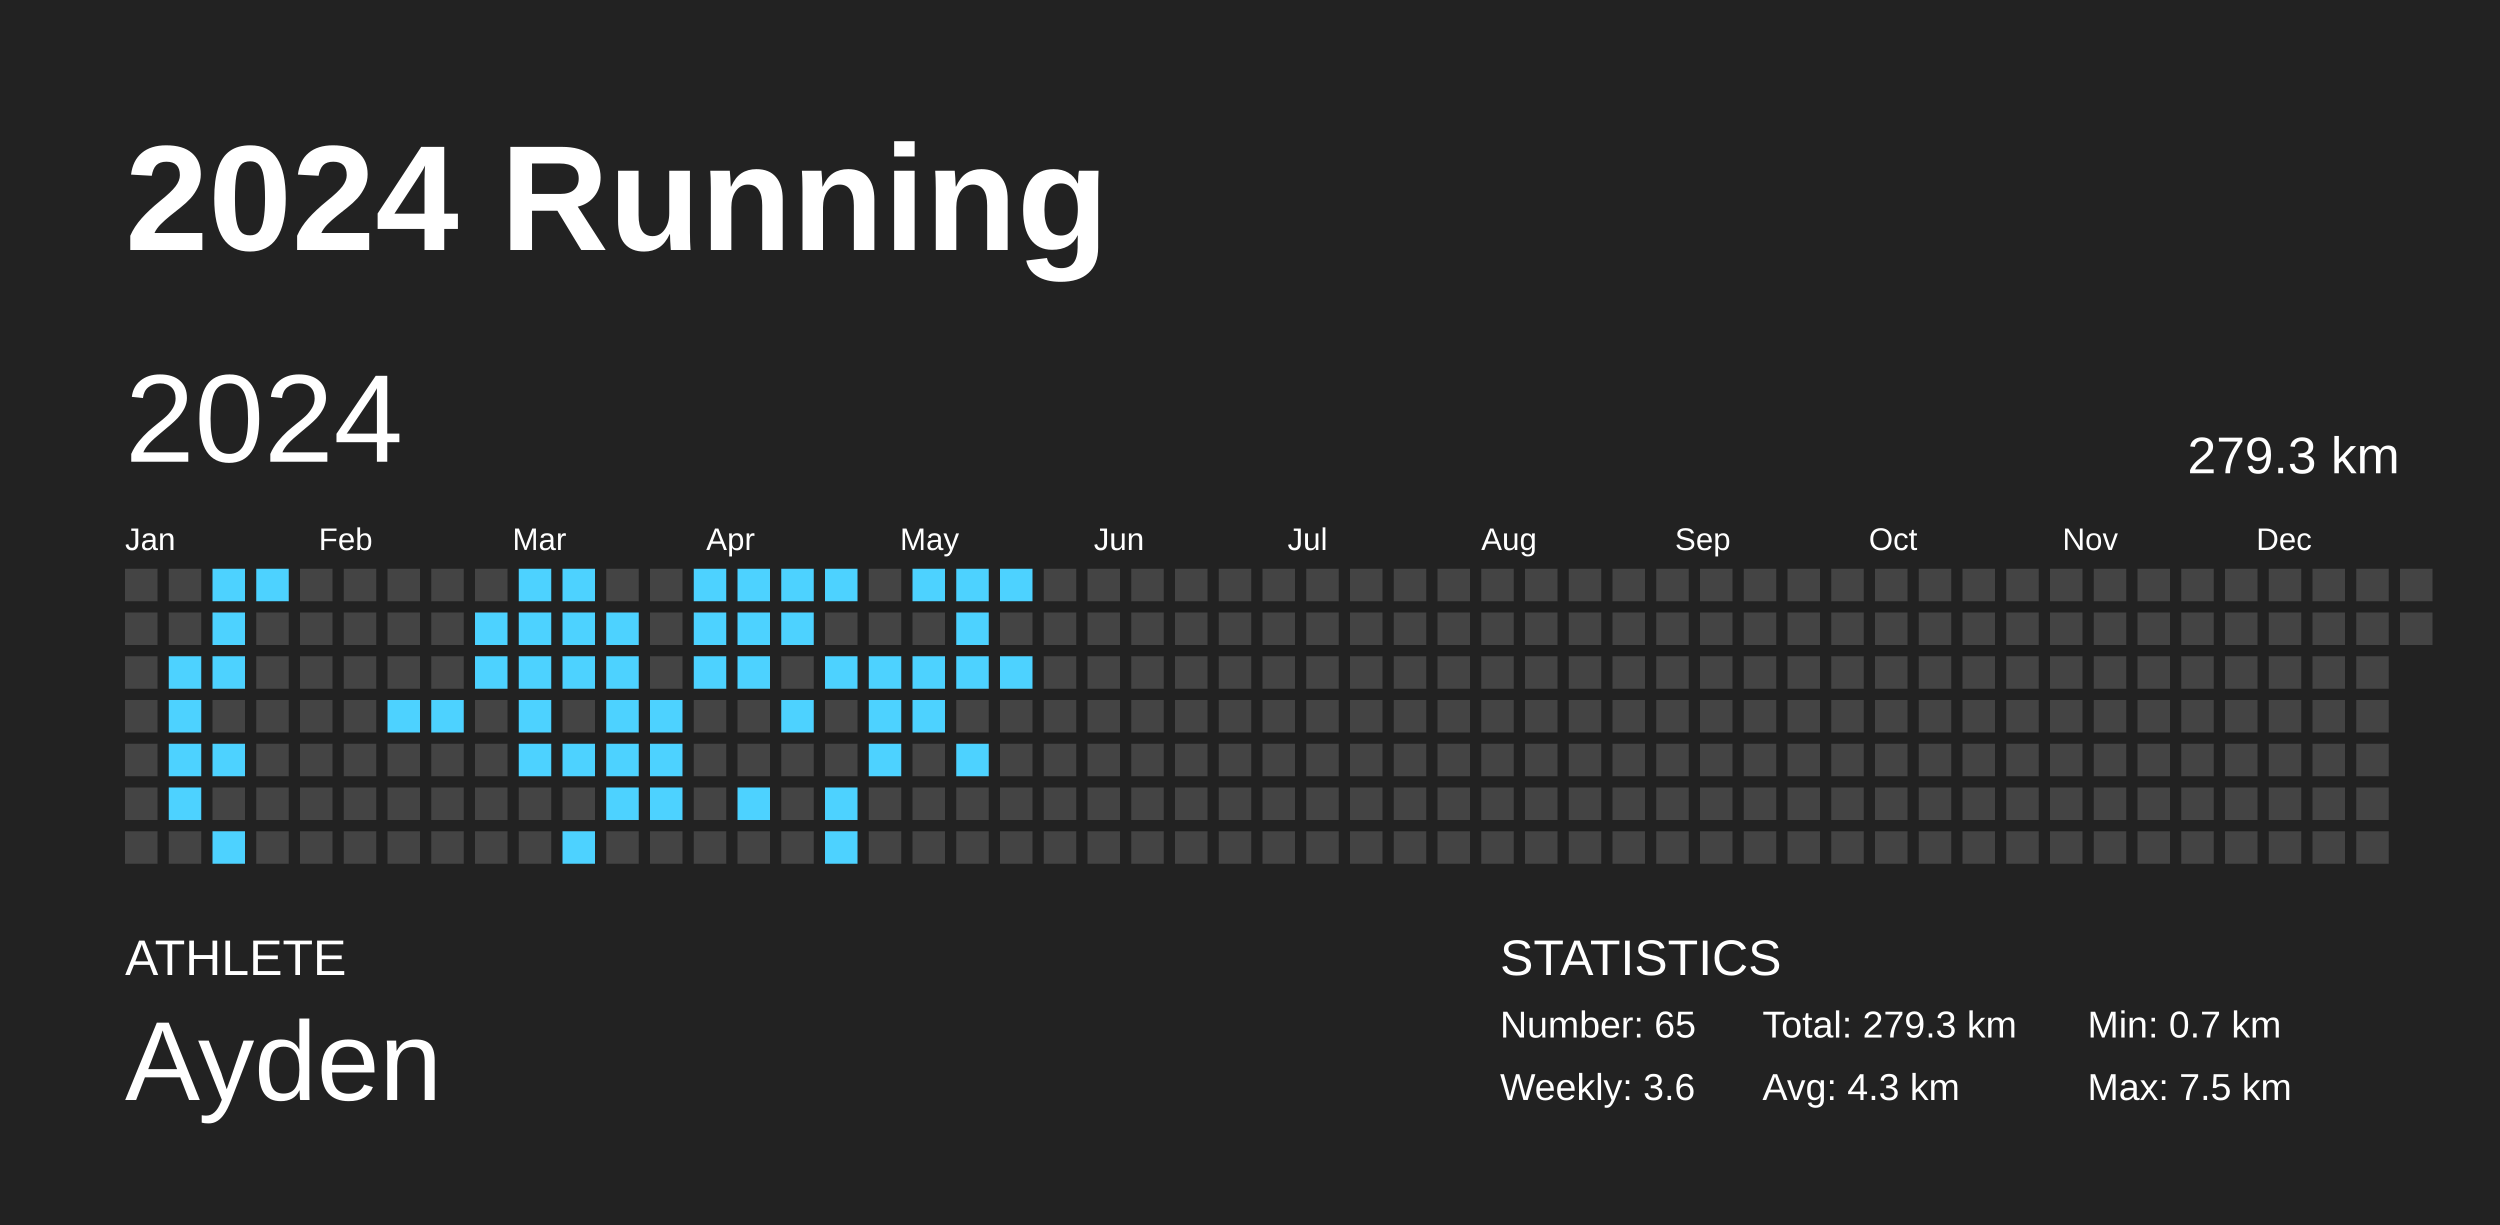
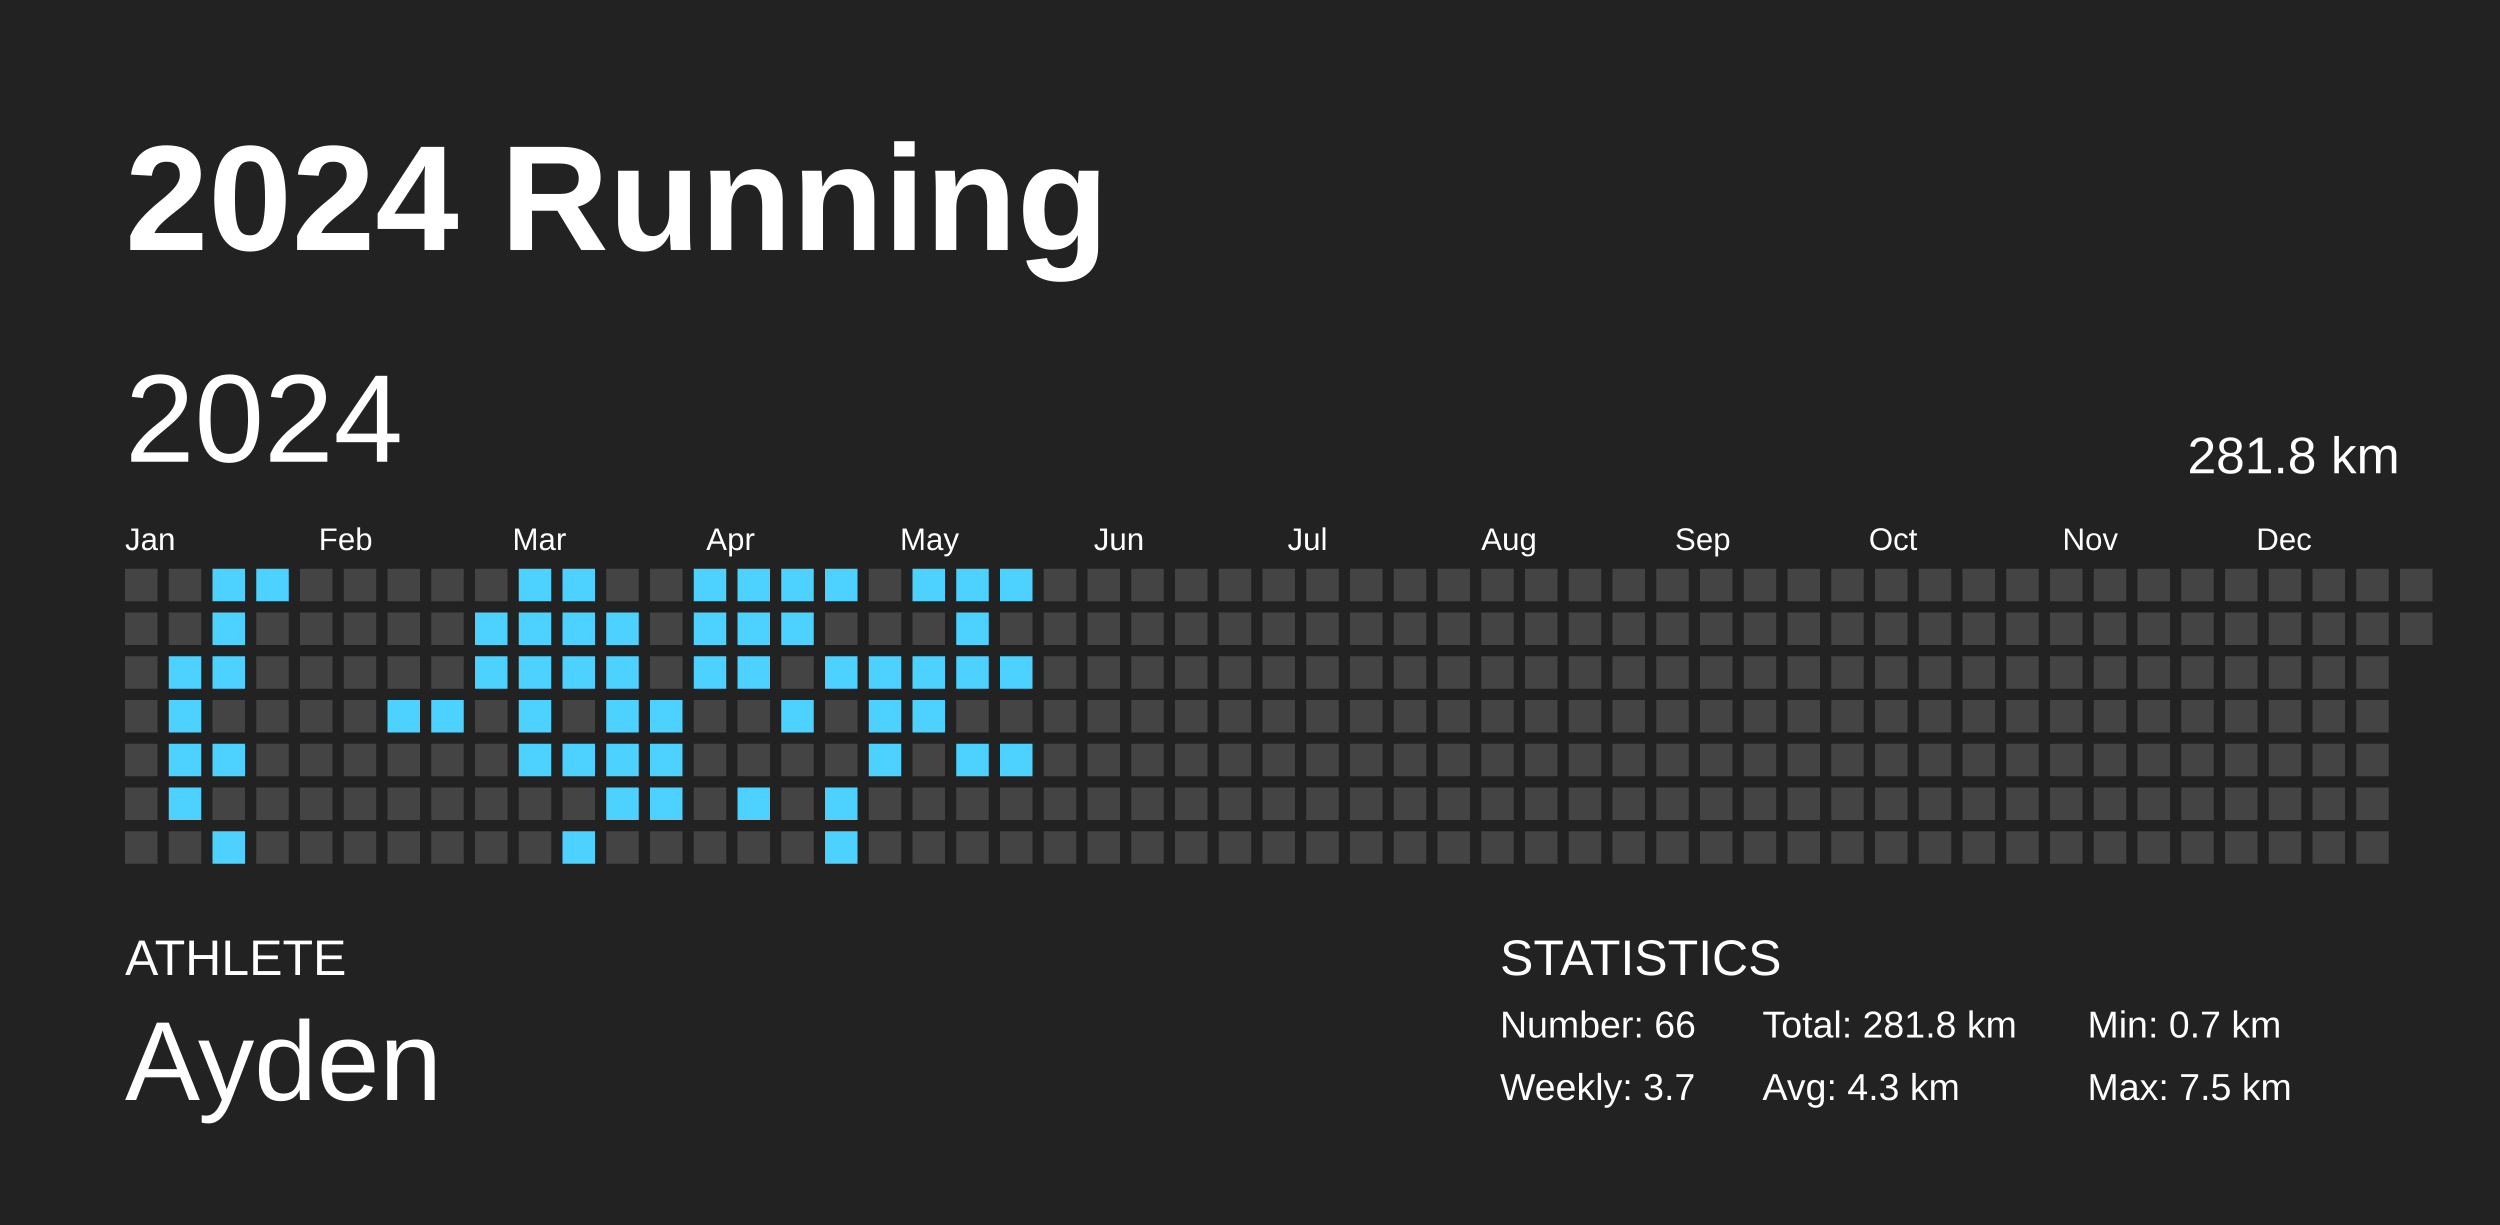
<svg xmlns="http://www.w3.org/2000/svg" baseProfile="full" height="98mm" version="1.1" viewBox="0,0,200,98" width="200mm">
  <defs />
  <rect fill="#222222" height="98" width="200" x="0" y="0" />
  <text fill="#FFFFFF" style="font-size:12px; font-family:Arial; font-weight:bold;" x="10" y="20">2024 Running</text>
  <text fill="#FFFFFF" style="font-size:4px; font-family:Arial" x="10" y="78">ATHLETE</text>
  <text fill="#FFFFFF" style="font-size:9px; font-family:Arial" x="10" y="88">Ayden</text>
  <text fill="#FFFFFF" style="font-size:4px; font-family:Arial" x="120" y="78">STATISTICS</text>
-   <text fill="#FFFFFF" style="font-size:3px; font-family:Arial" x="120" y="83">Number: 65</text>
-   <text fill="#FFFFFF" style="font-size:3px; font-family:Arial" x="120" y="88">Weekly: 3.6</text>
-   <text fill="#FFFFFF" style="font-size:3px; font-family:Arial" x="141" y="83">Total: 279.3 km</text>
+   <text fill="#FFFFFF" style="font-size:3px; font-family:Arial" x="120" y="83">Number: 66</text>
+   <text fill="#FFFFFF" style="font-size:3px; font-family:Arial" x="120" y="88">Weekly: 3.7</text>
+   <text fill="#FFFFFF" style="font-size:3px; font-family:Arial" x="141" y="83">Total: 281.8 km</text>
  <text fill="#FFFFFF" style="font-size:3px; font-family:Arial" x="141" y="88">Avg: 4.3 km</text>
  <text fill="#FFFFFF" style="font-size:3px; font-family:Arial" x="167" y="83">Min: 0.7 km</text>
  <text fill="#FFFFFF" style="font-size:3px; font-family:Arial" x="167" y="88">Max: 7.5 km</text>
  <text dominant-baseline="hanging" fill="#FFFFFF" style="font-size:10.0px; font-family:Arial;" x="10" y="30">2024</text>
-   <text dominant-baseline="hanging" fill="#FFFFFF" style="font-size:4.125px; font-family:Arial;" x="175" y="35">279.3 km</text>
+   <text dominant-baseline="hanging" fill="#FFFFFF" style="font-size:4.125px; font-family:Arial;" x="175" y="35">281.8 km</text>
  <text fill="#FFFFFF" style="font-size:2.5px; font-family:Arial" x="10.0" y="44">Jan</text>
  <text fill="#FFFFFF" style="font-size:2.5px; font-family:Arial" x="25.5" y="44">Feb</text>
  <text fill="#FFFFFF" style="font-size:2.5px; font-family:Arial" x="41.0" y="44">Mar</text>
  <text fill="#FFFFFF" style="font-size:2.5px; font-family:Arial" x="56.5" y="44">Apr</text>
  <text fill="#FFFFFF" style="font-size:2.5px; font-family:Arial" x="72.0" y="44">May</text>
  <text fill="#FFFFFF" style="font-size:2.5px; font-family:Arial" x="87.5" y="44">Jun</text>
  <text fill="#FFFFFF" style="font-size:2.5px; font-family:Arial" x="103.0" y="44">Jul</text>
  <text fill="#FFFFFF" style="font-size:2.5px; font-family:Arial" x="118.5" y="44">Aug</text>
  <text fill="#FFFFFF" style="font-size:2.5px; font-family:Arial" x="134.0" y="44">Sep</text>
  <text fill="#FFFFFF" style="font-size:2.5px; font-family:Arial" x="149.5" y="44">Oct</text>
  <text fill="#FFFFFF" style="font-size:2.5px; font-family:Arial" x="165.0" y="44">Nov</text>
  <text fill="#FFFFFF" style="font-size:2.5px; font-family:Arial" x="180.5" y="44">Dec</text>
  <rect fill="#444444" height="2.6" width="2.6" x="10.0" y="45.5" />
  <rect fill="#444444" height="2.6" width="2.6" x="10.0" y="49.0" />
  <rect fill="#444444" height="2.6" width="2.6" x="10.0" y="52.5" />
  <rect fill="#444444" height="2.6" width="2.6" x="10.0" y="56.0" />
  <rect fill="#444444" height="2.6" width="2.6" x="10.0" y="59.5" />
  <rect fill="#444444" height="2.6" width="2.6" x="10.0" y="63.0" />
  <rect fill="#444444" height="2.6" width="2.6" x="10.0" y="66.5" />
  <rect fill="#444444" height="2.6" width="2.6" x="13.5" y="45.5" />
  <rect fill="#444444" height="2.6" width="2.6" x="13.5" y="49.0" />
  <rect fill="#4dd2ff" height="2.6" width="2.6" x="13.5" y="52.5" />
  <rect fill="#4dd2ff" height="2.6" width="2.6" x="13.5" y="56.0" />
  <rect fill="#4dd2ff" height="2.6" width="2.6" x="13.5" y="59.5" />
  <rect fill="#4dd2ff" height="2.6" width="2.6" x="13.5" y="63.0" />
  <rect fill="#444444" height="2.6" width="2.6" x="13.5" y="66.5" />
  <rect fill="#4dd2ff" height="2.6" width="2.6" x="17.0" y="45.5" />
  <rect fill="#4dd2ff" height="2.6" width="2.6" x="17.0" y="49.0" />
  <rect fill="#4dd2ff" height="2.6" width="2.6" x="17.0" y="52.5" />
  <rect fill="#444444" height="2.6" width="2.6" x="17.0" y="56.0" />
  <rect fill="#4dd2ff" height="2.6" width="2.6" x="17.0" y="59.5" />
  <rect fill="#444444" height="2.6" width="2.6" x="17.0" y="63.0" />
  <rect fill="#4dd2ff" height="2.6" width="2.6" x="17.0" y="66.5" />
  <rect fill="#4dd2ff" height="2.6" width="2.6" x="20.5" y="45.5" />
  <rect fill="#444444" height="2.6" width="2.6" x="20.5" y="49.0" />
  <rect fill="#444444" height="2.6" width="2.6" x="20.5" y="52.5" />
  <rect fill="#444444" height="2.6" width="2.6" x="20.5" y="56.0" />
  <rect fill="#444444" height="2.6" width="2.6" x="20.5" y="59.5" />
  <rect fill="#444444" height="2.6" width="2.6" x="20.5" y="63.0" />
  <rect fill="#444444" height="2.6" width="2.6" x="20.5" y="66.5" />
  <rect fill="#444444" height="2.6" width="2.6" x="24.0" y="45.5" />
  <rect fill="#444444" height="2.6" width="2.6" x="24.0" y="49.0" />
  <rect fill="#444444" height="2.6" width="2.6" x="24.0" y="52.5" />
  <rect fill="#444444" height="2.6" width="2.6" x="24.0" y="56.0" />
  <rect fill="#444444" height="2.6" width="2.6" x="24.0" y="59.5" />
  <rect fill="#444444" height="2.6" width="2.6" x="24.0" y="63.0" />
  <rect fill="#444444" height="2.6" width="2.6" x="24.0" y="66.5" />
  <rect fill="#444444" height="2.6" width="2.6" x="27.5" y="45.5" />
  <rect fill="#444444" height="2.6" width="2.6" x="27.5" y="49.0" />
  <rect fill="#444444" height="2.6" width="2.6" x="27.5" y="52.5" />
  <rect fill="#444444" height="2.6" width="2.6" x="27.5" y="56.0" />
  <rect fill="#444444" height="2.6" width="2.6" x="27.5" y="59.5" />
  <rect fill="#444444" height="2.6" width="2.6" x="27.5" y="63.0" />
  <rect fill="#444444" height="2.6" width="2.6" x="27.5" y="66.5" />
  <rect fill="#444444" height="2.6" width="2.6" x="31.0" y="45.5" />
  <rect fill="#444444" height="2.6" width="2.6" x="31.0" y="49.0" />
  <rect fill="#444444" height="2.6" width="2.6" x="31.0" y="52.5" />
  <rect fill="#4dd2ff" height="2.6" width="2.6" x="31.0" y="56.0" />
  <rect fill="#444444" height="2.6" width="2.6" x="31.0" y="59.5" />
  <rect fill="#444444" height="2.6" width="2.6" x="31.0" y="63.0" />
  <rect fill="#444444" height="2.6" width="2.6" x="31.0" y="66.5" />
  <rect fill="#444444" height="2.6" width="2.6" x="34.5" y="45.5" />
  <rect fill="#444444" height="2.6" width="2.6" x="34.5" y="49.0" />
  <rect fill="#444444" height="2.6" width="2.6" x="34.5" y="52.5" />
  <rect fill="#4dd2ff" height="2.6" width="2.6" x="34.5" y="56.0" />
  <rect fill="#444444" height="2.6" width="2.6" x="34.5" y="59.5" />
  <rect fill="#444444" height="2.6" width="2.6" x="34.5" y="63.0" />
  <rect fill="#444444" height="2.6" width="2.6" x="34.5" y="66.5" />
  <rect fill="#444444" height="2.6" width="2.6" x="38.0" y="45.5" />
  <rect fill="#4dd2ff" height="2.6" width="2.6" x="38.0" y="49.0" />
  <rect fill="#4dd2ff" height="2.6" width="2.6" x="38.0" y="52.5" />
  <rect fill="#444444" height="2.6" width="2.6" x="38.0" y="56.0" />
  <rect fill="#444444" height="2.6" width="2.6" x="38.0" y="59.5" />
  <rect fill="#444444" height="2.6" width="2.6" x="38.0" y="63.0" />
  <rect fill="#444444" height="2.6" width="2.6" x="38.0" y="66.5" />
  <rect fill="#4dd2ff" height="2.6" width="2.6" x="41.5" y="45.5" />
  <rect fill="#4dd2ff" height="2.6" width="2.6" x="41.5" y="49.0" />
  <rect fill="#4dd2ff" height="2.6" width="2.6" x="41.5" y="52.5" />
  <rect fill="#4dd2ff" height="2.6" width="2.6" x="41.5" y="56.0" />
  <rect fill="#4dd2ff" height="2.6" width="2.6" x="41.5" y="59.5" />
  <rect fill="#444444" height="2.6" width="2.6" x="41.5" y="63.0" />
  <rect fill="#444444" height="2.6" width="2.6" x="41.5" y="66.5" />
  <rect fill="#4dd2ff" height="2.6" width="2.6" x="45.0" y="45.5" />
  <rect fill="#4dd2ff" height="2.6" width="2.6" x="45.0" y="49.0" />
  <rect fill="#4dd2ff" height="2.6" width="2.6" x="45.0" y="52.5" />
  <rect fill="#444444" height="2.6" width="2.6" x="45.0" y="56.0" />
  <rect fill="#4dd2ff" height="2.6" width="2.6" x="45.0" y="59.5" />
  <rect fill="#444444" height="2.6" width="2.6" x="45.0" y="63.0" />
  <rect fill="#4dd2ff" height="2.6" width="2.6" x="45.0" y="66.5" />
  <rect fill="#444444" height="2.6" width="2.6" x="48.5" y="45.5" />
  <rect fill="#4dd2ff" height="2.6" width="2.6" x="48.5" y="49.0" />
  <rect fill="#4dd2ff" height="2.6" width="2.6" x="48.5" y="52.5" />
  <rect fill="#4dd2ff" height="2.6" width="2.6" x="48.5" y="56.0" />
  <rect fill="#4dd2ff" height="2.6" width="2.6" x="48.5" y="59.5" />
  <rect fill="#4dd2ff" height="2.6" width="2.6" x="48.5" y="63.0" />
  <rect fill="#444444" height="2.6" width="2.6" x="48.5" y="66.5" />
  <rect fill="#444444" height="2.6" width="2.6" x="52.0" y="45.5" />
  <rect fill="#444444" height="2.6" width="2.6" x="52.0" y="49.0" />
  <rect fill="#444444" height="2.6" width="2.6" x="52.0" y="52.5" />
  <rect fill="#4dd2ff" height="2.6" width="2.6" x="52.0" y="56.0" />
  <rect fill="#4dd2ff" height="2.6" width="2.6" x="52.0" y="59.5" />
  <rect fill="#4dd2ff" height="2.6" width="2.6" x="52.0" y="63.0" />
  <rect fill="#444444" height="2.6" width="2.6" x="52.0" y="66.5" />
  <rect fill="#4dd2ff" height="2.6" width="2.6" x="55.5" y="45.5" />
  <rect fill="#4dd2ff" height="2.6" width="2.6" x="55.5" y="49.0" />
  <rect fill="#4dd2ff" height="2.6" width="2.6" x="55.5" y="52.5" />
  <rect fill="#444444" height="2.6" width="2.6" x="55.5" y="56.0" />
  <rect fill="#444444" height="2.6" width="2.6" x="55.5" y="59.5" />
  <rect fill="#444444" height="2.6" width="2.6" x="55.5" y="63.0" />
  <rect fill="#444444" height="2.6" width="2.6" x="55.5" y="66.5" />
  <rect fill="#4dd2ff" height="2.6" width="2.6" x="59.0" y="45.5" />
  <rect fill="#4dd2ff" height="2.6" width="2.6" x="59.0" y="49.0" />
  <rect fill="#4dd2ff" height="2.6" width="2.6" x="59.0" y="52.5" />
  <rect fill="#444444" height="2.6" width="2.6" x="59.0" y="56.0" />
  <rect fill="#444444" height="2.6" width="2.6" x="59.0" y="59.5" />
  <rect fill="#4dd2ff" height="2.6" width="2.6" x="59.0" y="63.0" />
  <rect fill="#444444" height="2.6" width="2.6" x="59.0" y="66.5" />
  <rect fill="#4dd2ff" height="2.6" width="2.6" x="62.5" y="45.5" />
  <rect fill="#4dd2ff" height="2.6" width="2.6" x="62.5" y="49.0" />
  <rect fill="#444444" height="2.6" width="2.6" x="62.5" y="52.5" />
  <rect fill="#4dd2ff" height="2.6" width="2.6" x="62.5" y="56.0" />
  <rect fill="#444444" height="2.6" width="2.6" x="62.5" y="59.5" />
  <rect fill="#444444" height="2.6" width="2.6" x="62.5" y="63.0" />
  <rect fill="#444444" height="2.6" width="2.6" x="62.5" y="66.5" />
  <rect fill="#4dd2ff" height="2.6" width="2.6" x="66.0" y="45.5" />
  <rect fill="#444444" height="2.6" width="2.6" x="66.0" y="49.0" />
  <rect fill="#4dd2ff" height="2.6" width="2.6" x="66.0" y="52.5" />
  <rect fill="#444444" height="2.6" width="2.6" x="66.0" y="56.0" />
  <rect fill="#444444" height="2.6" width="2.6" x="66.0" y="59.5" />
  <rect fill="#4dd2ff" height="2.6" width="2.6" x="66.0" y="63.0" />
  <rect fill="#4dd2ff" height="2.6" width="2.6" x="66.0" y="66.5" />
  <rect fill="#444444" height="2.6" width="2.6" x="69.5" y="45.5" />
  <rect fill="#444444" height="2.6" width="2.6" x="69.5" y="49.0" />
  <rect fill="#4dd2ff" height="2.6" width="2.6" x="69.5" y="52.5" />
  <rect fill="#4dd2ff" height="2.6" width="2.6" x="69.5" y="56.0" />
  <rect fill="#4dd2ff" height="2.6" width="2.6" x="69.5" y="59.5" />
  <rect fill="#444444" height="2.6" width="2.6" x="69.5" y="63.0" />
  <rect fill="#444444" height="2.6" width="2.6" x="69.5" y="66.5" />
  <rect fill="#4dd2ff" height="2.6" width="2.6" x="73.0" y="45.5" />
  <rect fill="#444444" height="2.6" width="2.6" x="73.0" y="49.0" />
  <rect fill="#4dd2ff" height="2.6" width="2.6" x="73.0" y="52.5" />
  <rect fill="#4dd2ff" height="2.6" width="2.6" x="73.0" y="56.0" />
  <rect fill="#444444" height="2.6" width="2.6" x="73.0" y="59.5" />
  <rect fill="#444444" height="2.6" width="2.6" x="73.0" y="63.0" />
  <rect fill="#444444" height="2.6" width="2.6" x="73.0" y="66.5" />
  <rect fill="#4dd2ff" height="2.6" width="2.6" x="76.5" y="45.5" />
  <rect fill="#4dd2ff" height="2.6" width="2.6" x="76.5" y="49.0" />
  <rect fill="#4dd2ff" height="2.6" width="2.6" x="76.5" y="52.5" />
  <rect fill="#444444" height="2.6" width="2.6" x="76.5" y="56.0" />
  <rect fill="#4dd2ff" height="2.6" width="2.6" x="76.5" y="59.5" />
  <rect fill="#444444" height="2.6" width="2.6" x="76.5" y="63.0" />
  <rect fill="#444444" height="2.6" width="2.6" x="76.5" y="66.5" />
  <rect fill="#4dd2ff" height="2.6" width="2.6" x="80.0" y="45.5" />
  <rect fill="#444444" height="2.6" width="2.6" x="80.0" y="49.0" />
  <rect fill="#4dd2ff" height="2.6" width="2.6" x="80.0" y="52.5" />
  <rect fill="#444444" height="2.6" width="2.6" x="80.0" y="56.0" />
-   <rect fill="#444444" height="2.6" width="2.6" x="80.0" y="59.5" />
+   <rect fill="#4dd2ff" height="2.6" width="2.6" x="80.0" y="59.5" />
  <rect fill="#444444" height="2.6" width="2.6" x="80.0" y="63.0" />
  <rect fill="#444444" height="2.6" width="2.6" x="80.0" y="66.5" />
  <rect fill="#444444" height="2.6" width="2.6" x="83.5" y="45.5" />
  <rect fill="#444444" height="2.6" width="2.6" x="83.5" y="49.0" />
  <rect fill="#444444" height="2.6" width="2.6" x="83.5" y="52.5" />
  <rect fill="#444444" height="2.6" width="2.6" x="83.5" y="56.0" />
  <rect fill="#444444" height="2.6" width="2.6" x="83.5" y="59.5" />
  <rect fill="#444444" height="2.6" width="2.6" x="83.5" y="63.0" />
  <rect fill="#444444" height="2.6" width="2.6" x="83.5" y="66.5" />
  <rect fill="#444444" height="2.6" width="2.6" x="87.0" y="45.5" />
  <rect fill="#444444" height="2.6" width="2.6" x="87.0" y="49.0" />
  <rect fill="#444444" height="2.6" width="2.6" x="87.0" y="52.5" />
  <rect fill="#444444" height="2.6" width="2.6" x="87.0" y="56.0" />
  <rect fill="#444444" height="2.6" width="2.6" x="87.0" y="59.5" />
  <rect fill="#444444" height="2.6" width="2.6" x="87.0" y="63.0" />
  <rect fill="#444444" height="2.6" width="2.6" x="87.0" y="66.5" />
  <rect fill="#444444" height="2.6" width="2.6" x="90.5" y="45.5" />
  <rect fill="#444444" height="2.6" width="2.6" x="90.5" y="49.0" />
  <rect fill="#444444" height="2.6" width="2.6" x="90.5" y="52.5" />
  <rect fill="#444444" height="2.6" width="2.6" x="90.5" y="56.0" />
  <rect fill="#444444" height="2.6" width="2.6" x="90.5" y="59.5" />
  <rect fill="#444444" height="2.6" width="2.6" x="90.5" y="63.0" />
  <rect fill="#444444" height="2.6" width="2.6" x="90.5" y="66.5" />
  <rect fill="#444444" height="2.6" width="2.6" x="94.0" y="45.5" />
  <rect fill="#444444" height="2.6" width="2.6" x="94.0" y="49.0" />
  <rect fill="#444444" height="2.6" width="2.6" x="94.0" y="52.5" />
  <rect fill="#444444" height="2.6" width="2.6" x="94.0" y="56.0" />
  <rect fill="#444444" height="2.6" width="2.6" x="94.0" y="59.5" />
  <rect fill="#444444" height="2.6" width="2.6" x="94.0" y="63.0" />
  <rect fill="#444444" height="2.6" width="2.6" x="94.0" y="66.5" />
  <rect fill="#444444" height="2.6" width="2.6" x="97.5" y="45.5" />
  <rect fill="#444444" height="2.6" width="2.6" x="97.5" y="49.0" />
  <rect fill="#444444" height="2.6" width="2.6" x="97.5" y="52.5" />
  <rect fill="#444444" height="2.6" width="2.6" x="97.5" y="56.0" />
  <rect fill="#444444" height="2.6" width="2.6" x="97.5" y="59.5" />
  <rect fill="#444444" height="2.6" width="2.6" x="97.5" y="63.0" />
  <rect fill="#444444" height="2.6" width="2.6" x="97.5" y="66.5" />
  <rect fill="#444444" height="2.6" width="2.6" x="101.0" y="45.5" />
  <rect fill="#444444" height="2.6" width="2.6" x="101.0" y="49.0" />
  <rect fill="#444444" height="2.6" width="2.6" x="101.0" y="52.5" />
  <rect fill="#444444" height="2.6" width="2.6" x="101.0" y="56.0" />
  <rect fill="#444444" height="2.6" width="2.6" x="101.0" y="59.5" />
  <rect fill="#444444" height="2.6" width="2.6" x="101.0" y="63.0" />
  <rect fill="#444444" height="2.6" width="2.6" x="101.0" y="66.5" />
  <rect fill="#444444" height="2.6" width="2.6" x="104.5" y="45.5" />
  <rect fill="#444444" height="2.6" width="2.6" x="104.5" y="49.0" />
  <rect fill="#444444" height="2.6" width="2.6" x="104.5" y="52.5" />
  <rect fill="#444444" height="2.6" width="2.6" x="104.5" y="56.0" />
  <rect fill="#444444" height="2.6" width="2.6" x="104.5" y="59.5" />
  <rect fill="#444444" height="2.6" width="2.6" x="104.5" y="63.0" />
  <rect fill="#444444" height="2.6" width="2.6" x="104.5" y="66.5" />
  <rect fill="#444444" height="2.6" width="2.6" x="108.0" y="45.5" />
  <rect fill="#444444" height="2.6" width="2.6" x="108.0" y="49.0" />
  <rect fill="#444444" height="2.6" width="2.6" x="108.0" y="52.5" />
  <rect fill="#444444" height="2.6" width="2.6" x="108.0" y="56.0" />
  <rect fill="#444444" height="2.6" width="2.6" x="108.0" y="59.5" />
  <rect fill="#444444" height="2.6" width="2.6" x="108.0" y="63.0" />
  <rect fill="#444444" height="2.6" width="2.6" x="108.0" y="66.5" />
  <rect fill="#444444" height="2.6" width="2.6" x="111.5" y="45.5" />
  <rect fill="#444444" height="2.6" width="2.6" x="111.5" y="49.0" />
  <rect fill="#444444" height="2.6" width="2.6" x="111.5" y="52.5" />
  <rect fill="#444444" height="2.6" width="2.6" x="111.5" y="56.0" />
  <rect fill="#444444" height="2.6" width="2.6" x="111.5" y="59.5" />
  <rect fill="#444444" height="2.6" width="2.6" x="111.5" y="63.0" />
  <rect fill="#444444" height="2.6" width="2.6" x="111.5" y="66.5" />
  <rect fill="#444444" height="2.6" width="2.6" x="115.0" y="45.5" />
  <rect fill="#444444" height="2.6" width="2.6" x="115.0" y="49.0" />
  <rect fill="#444444" height="2.6" width="2.6" x="115.0" y="52.5" />
  <rect fill="#444444" height="2.6" width="2.6" x="115.0" y="56.0" />
  <rect fill="#444444" height="2.6" width="2.6" x="115.0" y="59.5" />
  <rect fill="#444444" height="2.6" width="2.6" x="115.0" y="63.0" />
  <rect fill="#444444" height="2.6" width="2.6" x="115.0" y="66.5" />
  <rect fill="#444444" height="2.6" width="2.6" x="118.5" y="45.5" />
  <rect fill="#444444" height="2.6" width="2.6" x="118.5" y="49.0" />
  <rect fill="#444444" height="2.6" width="2.6" x="118.5" y="52.5" />
  <rect fill="#444444" height="2.6" width="2.6" x="118.5" y="56.0" />
  <rect fill="#444444" height="2.6" width="2.6" x="118.5" y="59.5" />
  <rect fill="#444444" height="2.6" width="2.6" x="118.5" y="63.0" />
  <rect fill="#444444" height="2.6" width="2.6" x="118.5" y="66.5" />
  <rect fill="#444444" height="2.6" width="2.6" x="122.0" y="45.5" />
  <rect fill="#444444" height="2.6" width="2.6" x="122.0" y="49.0" />
  <rect fill="#444444" height="2.6" width="2.6" x="122.0" y="52.5" />
  <rect fill="#444444" height="2.6" width="2.6" x="122.0" y="56.0" />
  <rect fill="#444444" height="2.6" width="2.6" x="122.0" y="59.5" />
  <rect fill="#444444" height="2.6" width="2.6" x="122.0" y="63.0" />
  <rect fill="#444444" height="2.6" width="2.6" x="122.0" y="66.5" />
  <rect fill="#444444" height="2.6" width="2.6" x="125.5" y="45.5" />
  <rect fill="#444444" height="2.6" width="2.6" x="125.5" y="49.0" />
  <rect fill="#444444" height="2.6" width="2.6" x="125.5" y="52.5" />
  <rect fill="#444444" height="2.6" width="2.6" x="125.5" y="56.0" />
  <rect fill="#444444" height="2.6" width="2.6" x="125.5" y="59.5" />
  <rect fill="#444444" height="2.6" width="2.6" x="125.5" y="63.0" />
  <rect fill="#444444" height="2.6" width="2.6" x="125.5" y="66.5" />
  <rect fill="#444444" height="2.6" width="2.6" x="129.0" y="45.5" />
  <rect fill="#444444" height="2.6" width="2.6" x="129.0" y="49.0" />
  <rect fill="#444444" height="2.6" width="2.6" x="129.0" y="52.5" />
  <rect fill="#444444" height="2.6" width="2.6" x="129.0" y="56.0" />
  <rect fill="#444444" height="2.6" width="2.6" x="129.0" y="59.5" />
  <rect fill="#444444" height="2.6" width="2.6" x="129.0" y="63.0" />
  <rect fill="#444444" height="2.6" width="2.6" x="129.0" y="66.5" />
  <rect fill="#444444" height="2.6" width="2.6" x="132.5" y="45.5" />
  <rect fill="#444444" height="2.6" width="2.6" x="132.5" y="49.0" />
  <rect fill="#444444" height="2.6" width="2.6" x="132.5" y="52.5" />
  <rect fill="#444444" height="2.6" width="2.6" x="132.5" y="56.0" />
  <rect fill="#444444" height="2.6" width="2.6" x="132.5" y="59.5" />
  <rect fill="#444444" height="2.6" width="2.6" x="132.5" y="63.0" />
  <rect fill="#444444" height="2.6" width="2.6" x="132.5" y="66.5" />
  <rect fill="#444444" height="2.6" width="2.6" x="136.0" y="45.5" />
  <rect fill="#444444" height="2.6" width="2.6" x="136.0" y="49.0" />
  <rect fill="#444444" height="2.6" width="2.6" x="136.0" y="52.5" />
  <rect fill="#444444" height="2.6" width="2.6" x="136.0" y="56.0" />
  <rect fill="#444444" height="2.6" width="2.6" x="136.0" y="59.5" />
  <rect fill="#444444" height="2.6" width="2.6" x="136.0" y="63.0" />
  <rect fill="#444444" height="2.6" width="2.6" x="136.0" y="66.5" />
  <rect fill="#444444" height="2.6" width="2.6" x="139.5" y="45.5" />
  <rect fill="#444444" height="2.6" width="2.6" x="139.5" y="49.0" />
  <rect fill="#444444" height="2.6" width="2.6" x="139.5" y="52.5" />
  <rect fill="#444444" height="2.6" width="2.6" x="139.5" y="56.0" />
  <rect fill="#444444" height="2.6" width="2.6" x="139.5" y="59.5" />
  <rect fill="#444444" height="2.6" width="2.6" x="139.5" y="63.0" />
  <rect fill="#444444" height="2.6" width="2.6" x="139.5" y="66.5" />
  <rect fill="#444444" height="2.6" width="2.6" x="143.0" y="45.5" />
  <rect fill="#444444" height="2.6" width="2.6" x="143.0" y="49.0" />
  <rect fill="#444444" height="2.6" width="2.6" x="143.0" y="52.5" />
  <rect fill="#444444" height="2.6" width="2.6" x="143.0" y="56.0" />
  <rect fill="#444444" height="2.6" width="2.6" x="143.0" y="59.5" />
  <rect fill="#444444" height="2.6" width="2.6" x="143.0" y="63.0" />
  <rect fill="#444444" height="2.6" width="2.6" x="143.0" y="66.5" />
  <rect fill="#444444" height="2.6" width="2.6" x="146.5" y="45.5" />
  <rect fill="#444444" height="2.6" width="2.6" x="146.5" y="49.0" />
  <rect fill="#444444" height="2.6" width="2.6" x="146.5" y="52.5" />
  <rect fill="#444444" height="2.6" width="2.6" x="146.5" y="56.0" />
  <rect fill="#444444" height="2.6" width="2.6" x="146.5" y="59.5" />
  <rect fill="#444444" height="2.6" width="2.6" x="146.5" y="63.0" />
  <rect fill="#444444" height="2.6" width="2.6" x="146.5" y="66.5" />
  <rect fill="#444444" height="2.6" width="2.6" x="150.0" y="45.5" />
  <rect fill="#444444" height="2.6" width="2.6" x="150.0" y="49.0" />
  <rect fill="#444444" height="2.6" width="2.6" x="150.0" y="52.5" />
  <rect fill="#444444" height="2.6" width="2.6" x="150.0" y="56.0" />
  <rect fill="#444444" height="2.6" width="2.6" x="150.0" y="59.5" />
  <rect fill="#444444" height="2.6" width="2.6" x="150.0" y="63.0" />
  <rect fill="#444444" height="2.6" width="2.6" x="150.0" y="66.5" />
  <rect fill="#444444" height="2.6" width="2.6" x="153.5" y="45.5" />
  <rect fill="#444444" height="2.6" width="2.6" x="153.5" y="49.0" />
  <rect fill="#444444" height="2.6" width="2.6" x="153.5" y="52.5" />
  <rect fill="#444444" height="2.6" width="2.6" x="153.5" y="56.0" />
  <rect fill="#444444" height="2.6" width="2.6" x="153.5" y="59.5" />
  <rect fill="#444444" height="2.6" width="2.6" x="153.5" y="63.0" />
  <rect fill="#444444" height="2.6" width="2.6" x="153.5" y="66.5" />
  <rect fill="#444444" height="2.6" width="2.6" x="157.0" y="45.5" />
  <rect fill="#444444" height="2.6" width="2.6" x="157.0" y="49.0" />
  <rect fill="#444444" height="2.6" width="2.6" x="157.0" y="52.5" />
  <rect fill="#444444" height="2.6" width="2.6" x="157.0" y="56.0" />
  <rect fill="#444444" height="2.6" width="2.6" x="157.0" y="59.5" />
  <rect fill="#444444" height="2.6" width="2.6" x="157.0" y="63.0" />
  <rect fill="#444444" height="2.6" width="2.6" x="157.0" y="66.5" />
  <rect fill="#444444" height="2.6" width="2.6" x="160.5" y="45.5" />
  <rect fill="#444444" height="2.6" width="2.6" x="160.5" y="49.0" />
  <rect fill="#444444" height="2.6" width="2.6" x="160.5" y="52.5" />
  <rect fill="#444444" height="2.6" width="2.6" x="160.5" y="56.0" />
  <rect fill="#444444" height="2.6" width="2.6" x="160.5" y="59.5" />
  <rect fill="#444444" height="2.6" width="2.6" x="160.5" y="63.0" />
  <rect fill="#444444" height="2.6" width="2.6" x="160.5" y="66.5" />
  <rect fill="#444444" height="2.6" width="2.6" x="164.0" y="45.5" />
  <rect fill="#444444" height="2.6" width="2.6" x="164.0" y="49.0" />
  <rect fill="#444444" height="2.6" width="2.6" x="164.0" y="52.5" />
  <rect fill="#444444" height="2.6" width="2.6" x="164.0" y="56.0" />
  <rect fill="#444444" height="2.6" width="2.6" x="164.0" y="59.5" />
  <rect fill="#444444" height="2.6" width="2.6" x="164.0" y="63.0" />
  <rect fill="#444444" height="2.6" width="2.6" x="164.0" y="66.5" />
  <rect fill="#444444" height="2.6" width="2.6" x="167.5" y="45.5" />
  <rect fill="#444444" height="2.6" width="2.6" x="167.5" y="49.0" />
  <rect fill="#444444" height="2.6" width="2.6" x="167.5" y="52.5" />
  <rect fill="#444444" height="2.6" width="2.6" x="167.5" y="56.0" />
  <rect fill="#444444" height="2.6" width="2.6" x="167.5" y="59.5" />
  <rect fill="#444444" height="2.6" width="2.6" x="167.5" y="63.0" />
  <rect fill="#444444" height="2.6" width="2.6" x="167.5" y="66.5" />
  <rect fill="#444444" height="2.6" width="2.6" x="171.0" y="45.5" />
  <rect fill="#444444" height="2.6" width="2.6" x="171.0" y="49.0" />
  <rect fill="#444444" height="2.6" width="2.6" x="171.0" y="52.5" />
  <rect fill="#444444" height="2.6" width="2.6" x="171.0" y="56.0" />
  <rect fill="#444444" height="2.6" width="2.6" x="171.0" y="59.5" />
  <rect fill="#444444" height="2.6" width="2.6" x="171.0" y="63.0" />
  <rect fill="#444444" height="2.6" width="2.6" x="171.0" y="66.5" />
  <rect fill="#444444" height="2.6" width="2.6" x="174.5" y="45.5" />
  <rect fill="#444444" height="2.6" width="2.6" x="174.5" y="49.0" />
  <rect fill="#444444" height="2.6" width="2.6" x="174.5" y="52.5" />
  <rect fill="#444444" height="2.6" width="2.6" x="174.5" y="56.0" />
  <rect fill="#444444" height="2.6" width="2.6" x="174.5" y="59.5" />
  <rect fill="#444444" height="2.6" width="2.6" x="174.5" y="63.0" />
  <rect fill="#444444" height="2.6" width="2.6" x="174.5" y="66.5" />
  <rect fill="#444444" height="2.6" width="2.6" x="178.0" y="45.5" />
  <rect fill="#444444" height="2.6" width="2.6" x="178.0" y="49.0" />
  <rect fill="#444444" height="2.6" width="2.6" x="178.0" y="52.5" />
  <rect fill="#444444" height="2.6" width="2.6" x="178.0" y="56.0" />
  <rect fill="#444444" height="2.6" width="2.6" x="178.0" y="59.5" />
  <rect fill="#444444" height="2.6" width="2.6" x="178.0" y="63.0" />
  <rect fill="#444444" height="2.6" width="2.6" x="178.0" y="66.5" />
  <rect fill="#444444" height="2.6" width="2.6" x="181.5" y="45.5" />
  <rect fill="#444444" height="2.6" width="2.6" x="181.5" y="49.0" />
  <rect fill="#444444" height="2.6" width="2.6" x="181.5" y="52.5" />
  <rect fill="#444444" height="2.6" width="2.6" x="181.5" y="56.0" />
  <rect fill="#444444" height="2.6" width="2.6" x="181.5" y="59.5" />
  <rect fill="#444444" height="2.6" width="2.6" x="181.5" y="63.0" />
  <rect fill="#444444" height="2.6" width="2.6" x="181.5" y="66.5" />
  <rect fill="#444444" height="2.6" width="2.6" x="185.0" y="45.5" />
  <rect fill="#444444" height="2.6" width="2.6" x="185.0" y="49.0" />
  <rect fill="#444444" height="2.6" width="2.6" x="185.0" y="52.5" />
  <rect fill="#444444" height="2.6" width="2.6" x="185.0" y="56.0" />
  <rect fill="#444444" height="2.6" width="2.6" x="185.0" y="59.5" />
  <rect fill="#444444" height="2.6" width="2.6" x="185.0" y="63.0" />
  <rect fill="#444444" height="2.6" width="2.6" x="185.0" y="66.5" />
  <rect fill="#444444" height="2.6" width="2.6" x="188.5" y="45.5" />
  <rect fill="#444444" height="2.6" width="2.6" x="188.5" y="49.0" />
  <rect fill="#444444" height="2.6" width="2.6" x="188.5" y="52.5" />
  <rect fill="#444444" height="2.6" width="2.6" x="188.5" y="56.0" />
  <rect fill="#444444" height="2.6" width="2.6" x="188.5" y="59.5" />
  <rect fill="#444444" height="2.6" width="2.6" x="188.5" y="63.0" />
  <rect fill="#444444" height="2.6" width="2.6" x="188.5" y="66.5" />
  <rect fill="#444444" height="2.6" width="2.6" x="192.0" y="45.5" />
  <rect fill="#444444" height="2.6" width="2.6" x="192.0" y="49.0" />
</svg>
